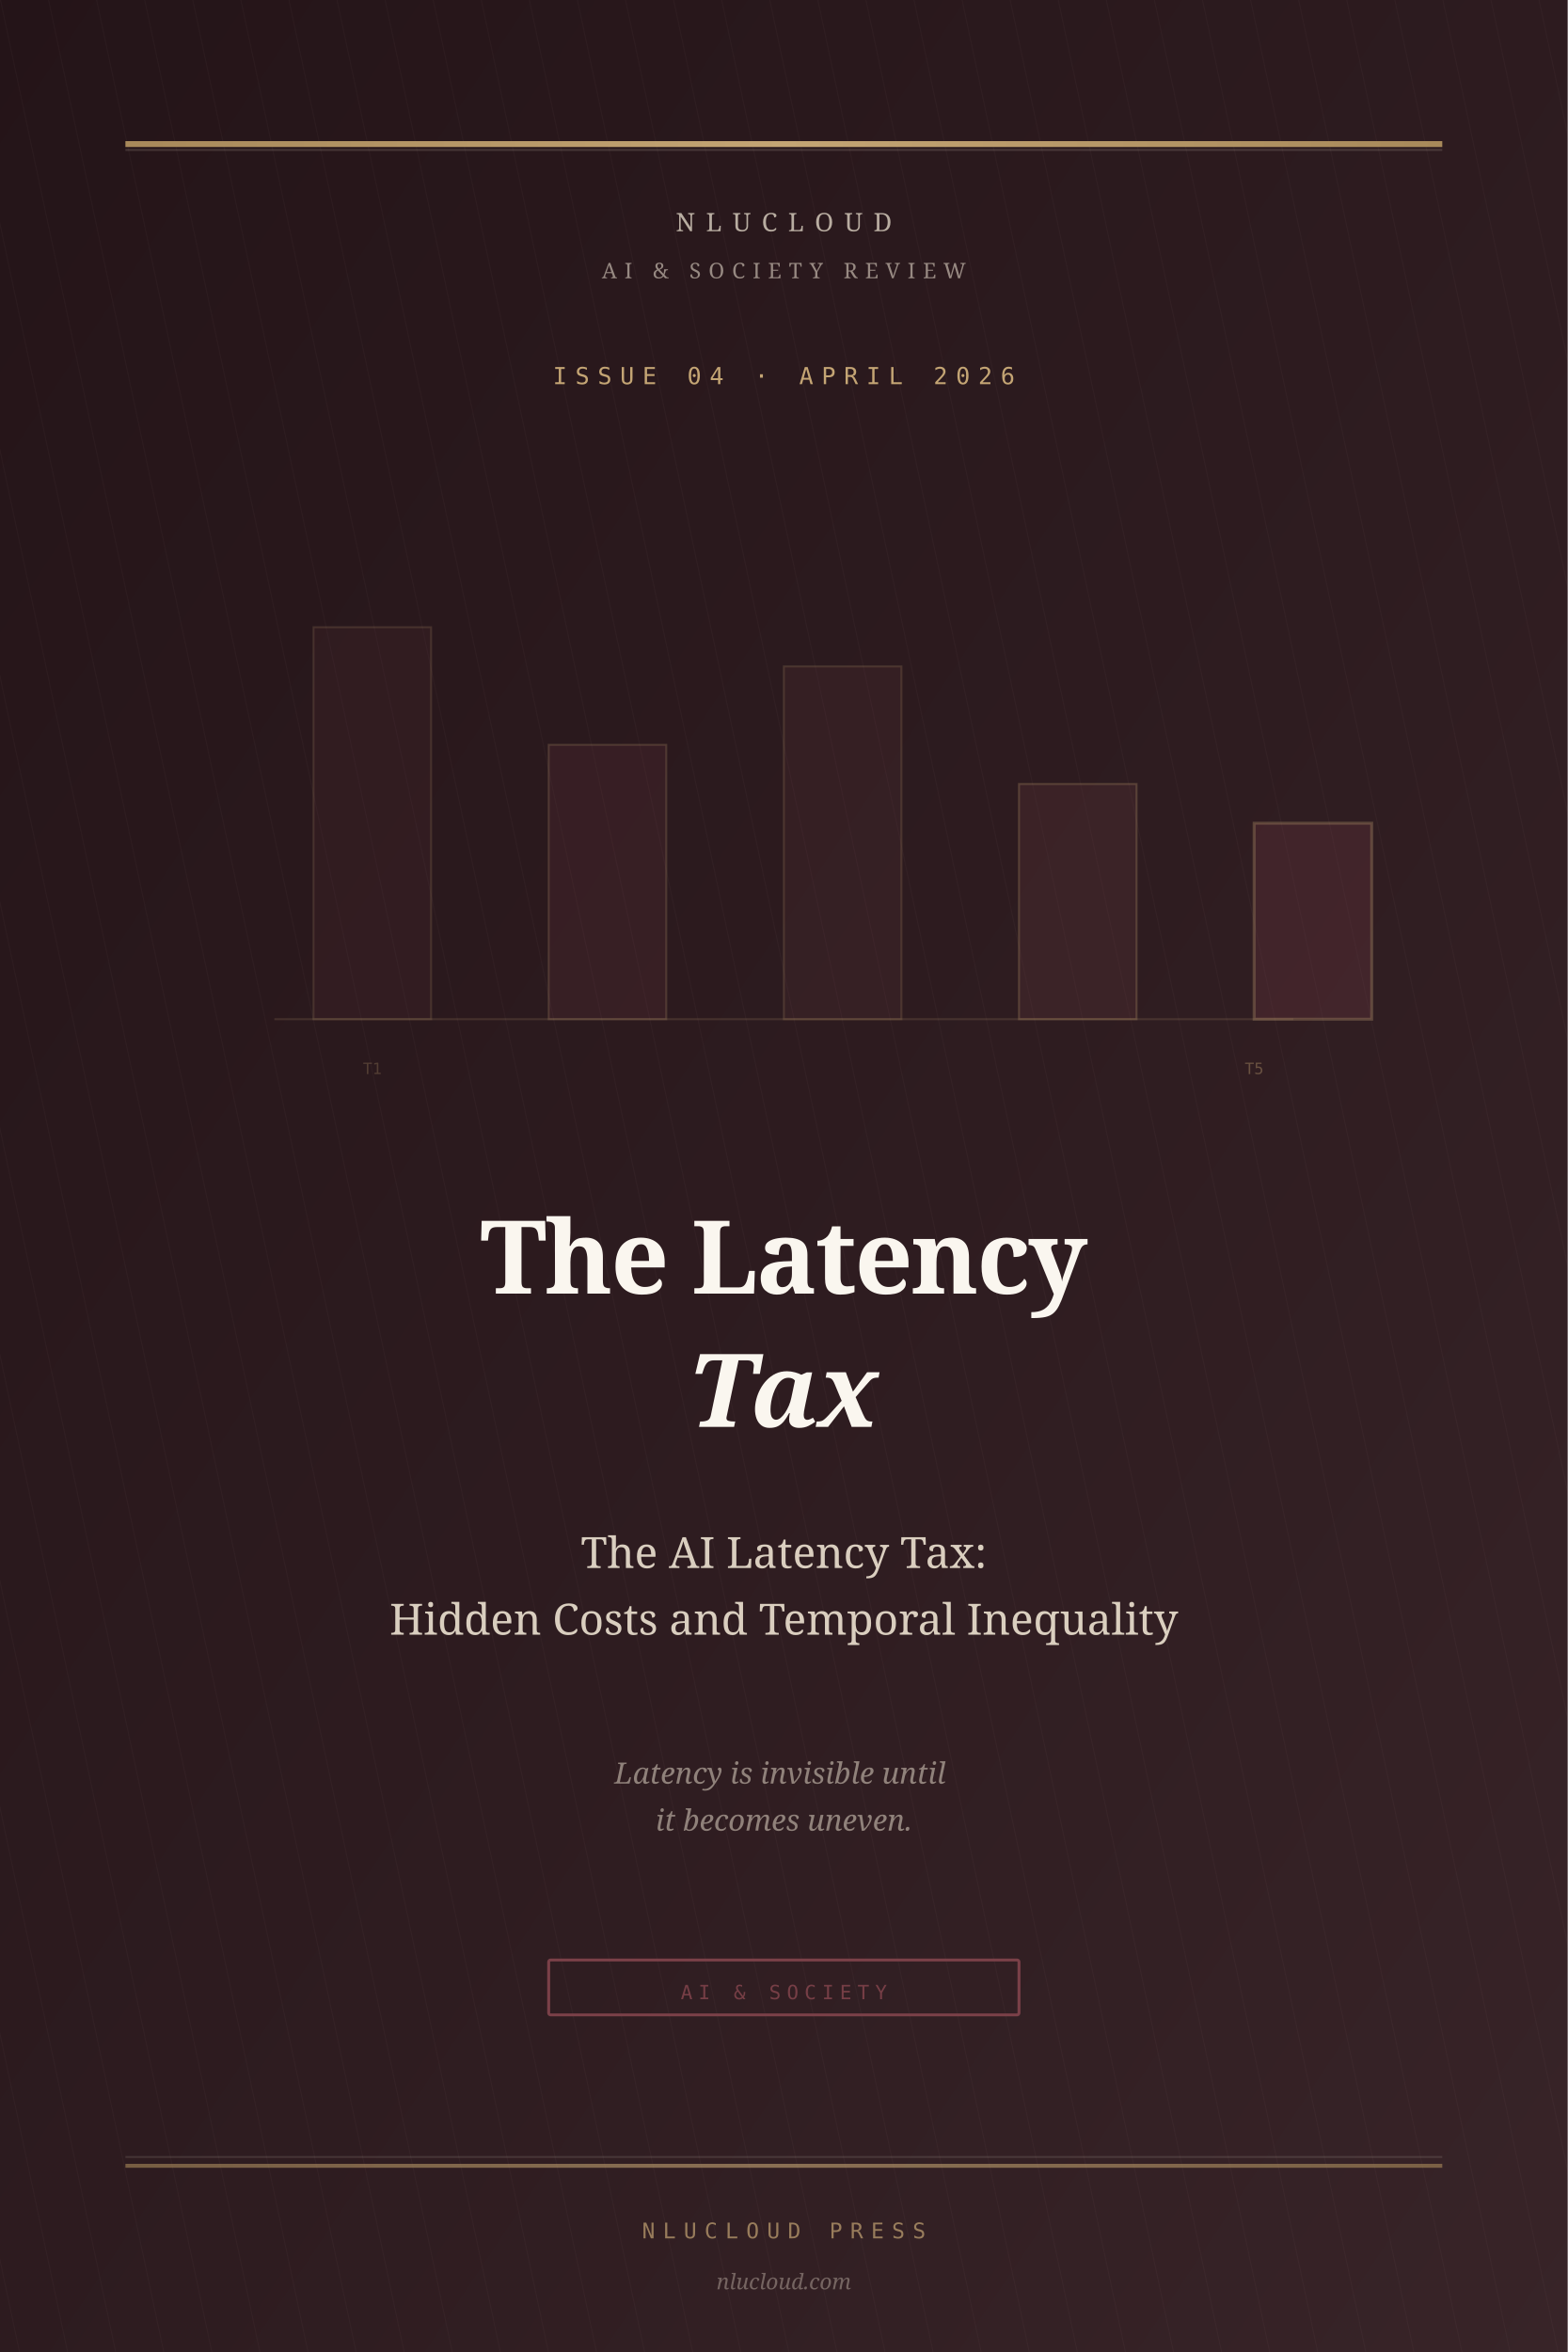
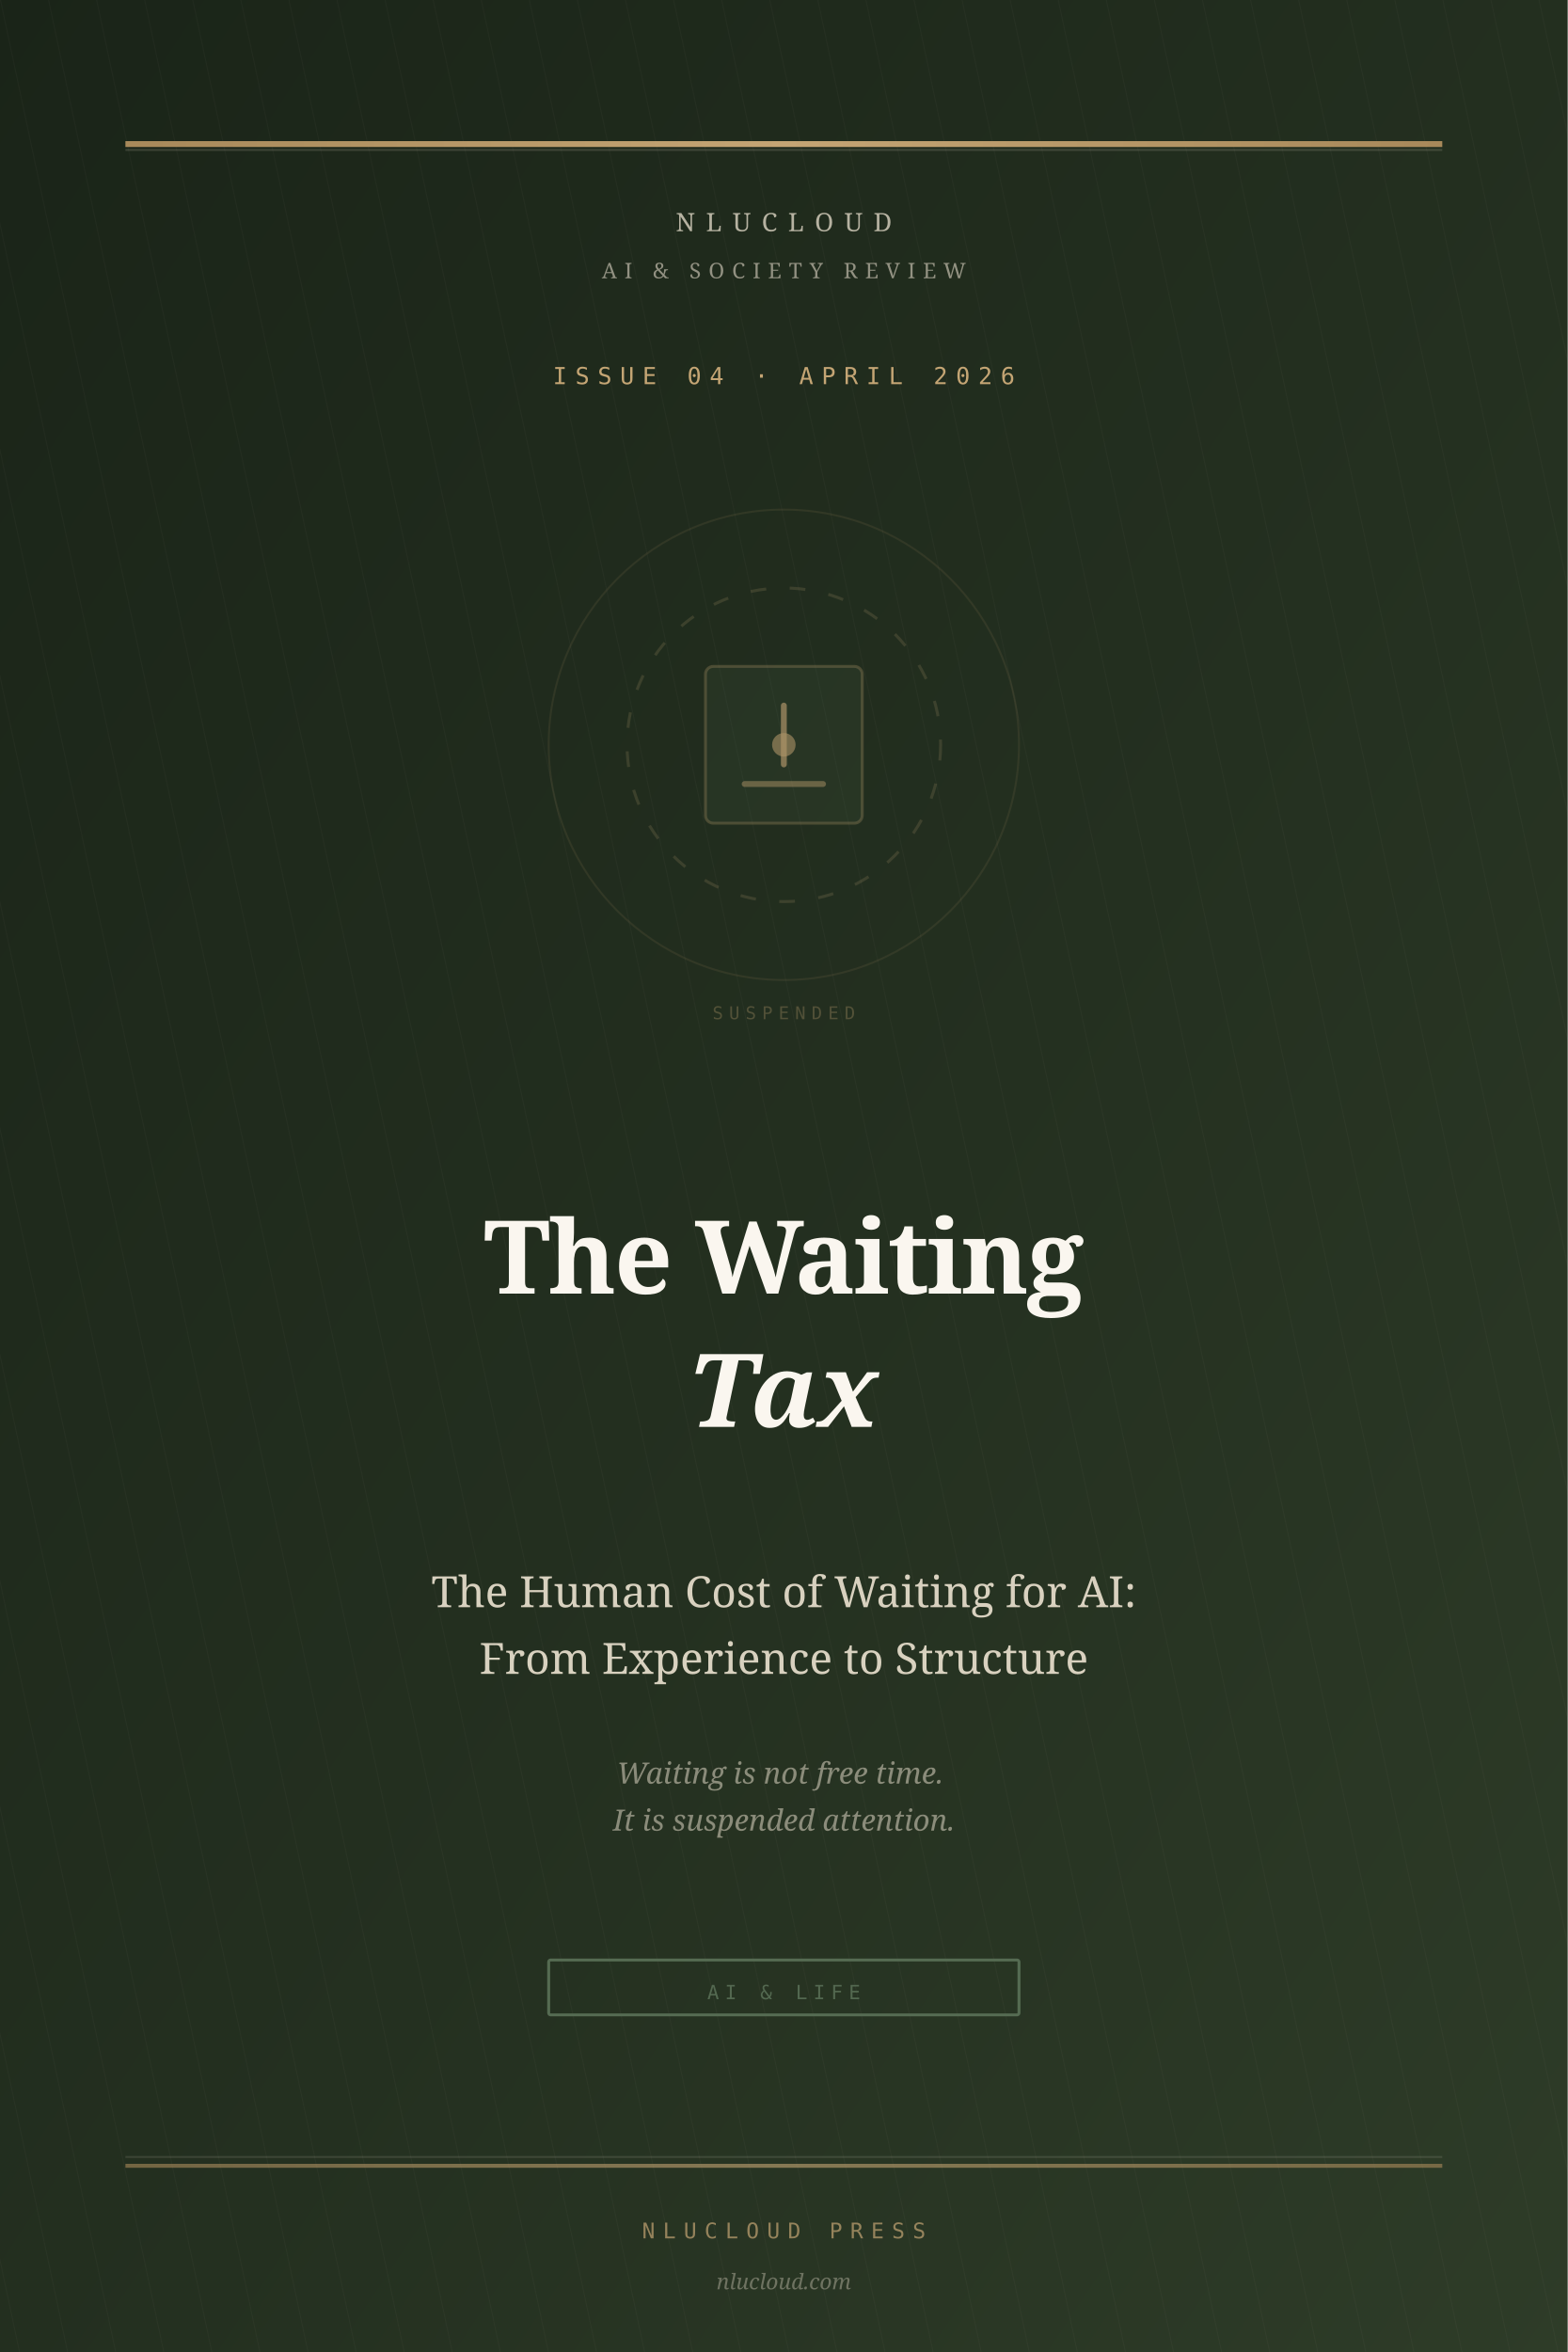
<svg xmlns="http://www.w3.org/2000/svg" viewBox="0 0 800 1200" role="img" aria-labelledby="coverTitle04">
  <defs>
    <linearGradient id="bg04" x1="0%" y1="0%" x2="100%" y2="100%">
-       <stop offset="0%" stop-color="#241418" />
-       <stop offset="55%" stop-color="#2E1C20" />
-       <stop offset="100%" stop-color="#382428" />
+       <stop offset="0%" stop-color="#1A2418" />
+       <stop offset="55%" stop-color="#243020" />
+       <stop offset="100%" stop-color="#2E3C28" />
    </linearGradient>
    <linearGradient id="gold04" x1="0%" y1="0%" x2="100%" y2="0%">
      <stop offset="0%" stop-color="#A8895A" />
      <stop offset="50%" stop-color="#C4A574" />
      <stop offset="100%" stop-color="#A8895A" />
    </linearGradient>
    <pattern id="weave04" width="24" height="24" patternUnits="userSpaceOnUse" patternTransform="rotate(-12)">
      <line x1="0" y1="0" x2="0" y2="24" stroke="#F0E6D4" stroke-opacity="0.03" stroke-width="1" />
    </pattern>
  </defs>
  <rect width="800" height="1200" fill="url(#bg04)" />
  <rect width="800" height="1200" fill="url(#weave04)" />
  <rect x="64" y="72" width="672" height="3" fill="url(#gold04)" />
  <rect x="64" y="76" width="672" height="1" fill="#F0E6D4" fill-opacity="0.15" />
  <text x="400" y="118" text-anchor="middle" fill="#F0E6D4" fill-opacity="0.72" font-family="Georgia, serif" font-size="13" letter-spacing="5.5">NLUCLOUD</text>
  <text x="400" y="142" text-anchor="middle" fill="#F0E6D4" fill-opacity="0.55" font-family="Georgia, serif" font-size="11" letter-spacing="3.8">AI &amp; SOCIETY REVIEW</text>
  <text x="400" y="196" text-anchor="middle" fill="#C4A574" font-family="monospace" font-size="12" letter-spacing="4.2">ISSUE 04 · APRIL 2026</text>
  <g opacity="0.85">
-     <line x1="140" y1="520" x2="660" y2="520" stroke="#C4A574" stroke-opacity="0.2" stroke-width="1" />
-     <rect x="160" y="320" width="60" height="200" fill="#7A4048" fill-opacity="0.12" stroke="#C4A574" stroke-opacity="0.2" stroke-width="1" />
-     <rect x="280" y="380" width="60" height="140" fill="#7A4048" fill-opacity="0.18" stroke="#C4A574" stroke-opacity="0.25" stroke-width="1" />
-     <rect x="400" y="340" width="60" height="180" fill="#7A4048" fill-opacity="0.15" stroke="#C4A574" stroke-opacity="0.22" stroke-width="1" />
-     <rect x="520" y="400" width="60" height="120" fill="#7A4048" fill-opacity="0.22" stroke="#C4A574" stroke-opacity="0.3" stroke-width="1" />
-     <rect x="640" y="420" width="60" height="100" fill="#7A4048" fill-opacity="0.28" stroke="#C4A574" stroke-opacity="0.35" stroke-width="1.5" />
-     <text x="190" y="548" text-anchor="middle" fill="#C4A574" fill-opacity="0.3" font-family="monospace" font-size="8">T1</text>
-     <text x="640" y="548" text-anchor="middle" fill="#C4A574" fill-opacity="0.45" font-family="monospace" font-size="8">T5</text>
+     <circle cx="400" cy="380" r="120" fill="none" stroke="#C4A574" stroke-opacity="0.12" stroke-width="1" />
+     <circle cx="400" cy="380" r="80" fill="none" stroke="#C4A574" stroke-opacity="0.2" stroke-width="1.5" stroke-dasharray="8 12" />
+     <rect x="360" y="340" width="80" height="80" rx="4" fill="#556B52" fill-opacity="0.15" stroke="#C4A574" stroke-opacity="0.3" stroke-width="1.5" />
+     <line x1="380" y1="400" x2="420" y2="400" stroke="#C4A574" stroke-opacity="0.5" stroke-width="3" stroke-linecap="round" />
+     <line x1="400" y1="360" x2="400" y2="390" stroke="#C4A574" stroke-opacity="0.7" stroke-width="3" stroke-linecap="round" />
+     <circle cx="400" cy="380" r="6" fill="#C4A574" fill-opacity="0.6" />
+     <text x="400" y="520" text-anchor="middle" fill="#C4A574" fill-opacity="0.35" font-family="monospace" font-size="9" letter-spacing="3">SUSPENDED</text>
  </g>
-   <text x="400" y="660" text-anchor="middle" fill="#FAF6EF" font-family="Georgia, serif" font-size="52" font-weight="600" letter-spacing="-1">The Latency</text>
+   <text x="400" y="660" text-anchor="middle" fill="#FAF6EF" font-family="Georgia, serif" font-size="52" font-weight="600" letter-spacing="-1">The Waiting</text>
  <text x="400" y="728" text-anchor="middle" fill="#FAF6EF" font-family="Georgia, serif" font-size="52" font-weight="600" letter-spacing="-0.5" font-style="italic">Tax</text>
  <line x1="320" y1="762" x2="480" y2="762" stroke="url(#gold04)" stroke-width="2" />
-   <text x="400" y="800" text-anchor="middle" fill="#F0E6D4" fill-opacity="0.88" font-family="Georgia, serif" font-size="22">The AI Latency Tax:</text>
-   <text x="400" y="834" text-anchor="middle" fill="#F0E6D4" fill-opacity="0.88" font-family="Georgia, serif" font-size="22">Hidden Costs and Temporal Inequality</text>
+   <text x="400" y="820" text-anchor="middle" fill="#F0E6D4" fill-opacity="0.88" font-family="Georgia, serif" font-size="22">The Human Cost of Waiting for AI:</text>
+   <text x="400" y="854" text-anchor="middle" fill="#F0E6D4" fill-opacity="0.88" font-family="Georgia, serif" font-size="22">From Experience to Structure</text>
  <text x="400" y="910" text-anchor="middle" fill="#F0E6D4" fill-opacity="0.5" font-family="Georgia, serif" font-size="15" font-style="italic">
-     <tspan x="400" dy="0">Latency is invisible until</tspan>
-     <tspan x="400" dy="24">it becomes uneven.</tspan>
+     <tspan x="400" dy="0">Waiting is not free time.</tspan>
+     <tspan x="400" dy="24">It is suspended attention.</tspan>
  </text>
-   <rect x="280" y="1000" width="240" height="28" rx="1" fill="none" stroke="#7A4048" stroke-width="1.5" />
-   <text x="400" y="1020" text-anchor="middle" fill="#7A4048" fill-opacity="0.95" font-family="monospace" font-size="10" letter-spacing="3">AI &amp; SOCIETY</text>
+   <rect x="280" y="1000" width="240" height="28" rx="1" fill="none" stroke="#556B52" stroke-width="1.5" />
+   <text x="400" y="1020" text-anchor="middle" fill="#556B52" fill-opacity="0.95" font-family="monospace" font-size="10" letter-spacing="3">AI &amp; LIFE</text>
  <rect x="64" y="1100" width="672" height="1" fill="#F0E6D4" fill-opacity="0.12" />
  <rect x="64" y="1104" width="672" height="2" fill="url(#gold04)" fill-opacity="0.6" />
  <text x="400" y="1142" text-anchor="middle" fill="#C4A574" fill-opacity="0.7" font-family="monospace" font-size="11" letter-spacing="4">NLUCLOUD PRESS</text>
  <text x="400" y="1168" text-anchor="middle" fill="#F0E6D4" fill-opacity="0.35" font-family="Georgia, serif" font-size="11" font-style="italic">nlucloud.com</text>
</svg>
